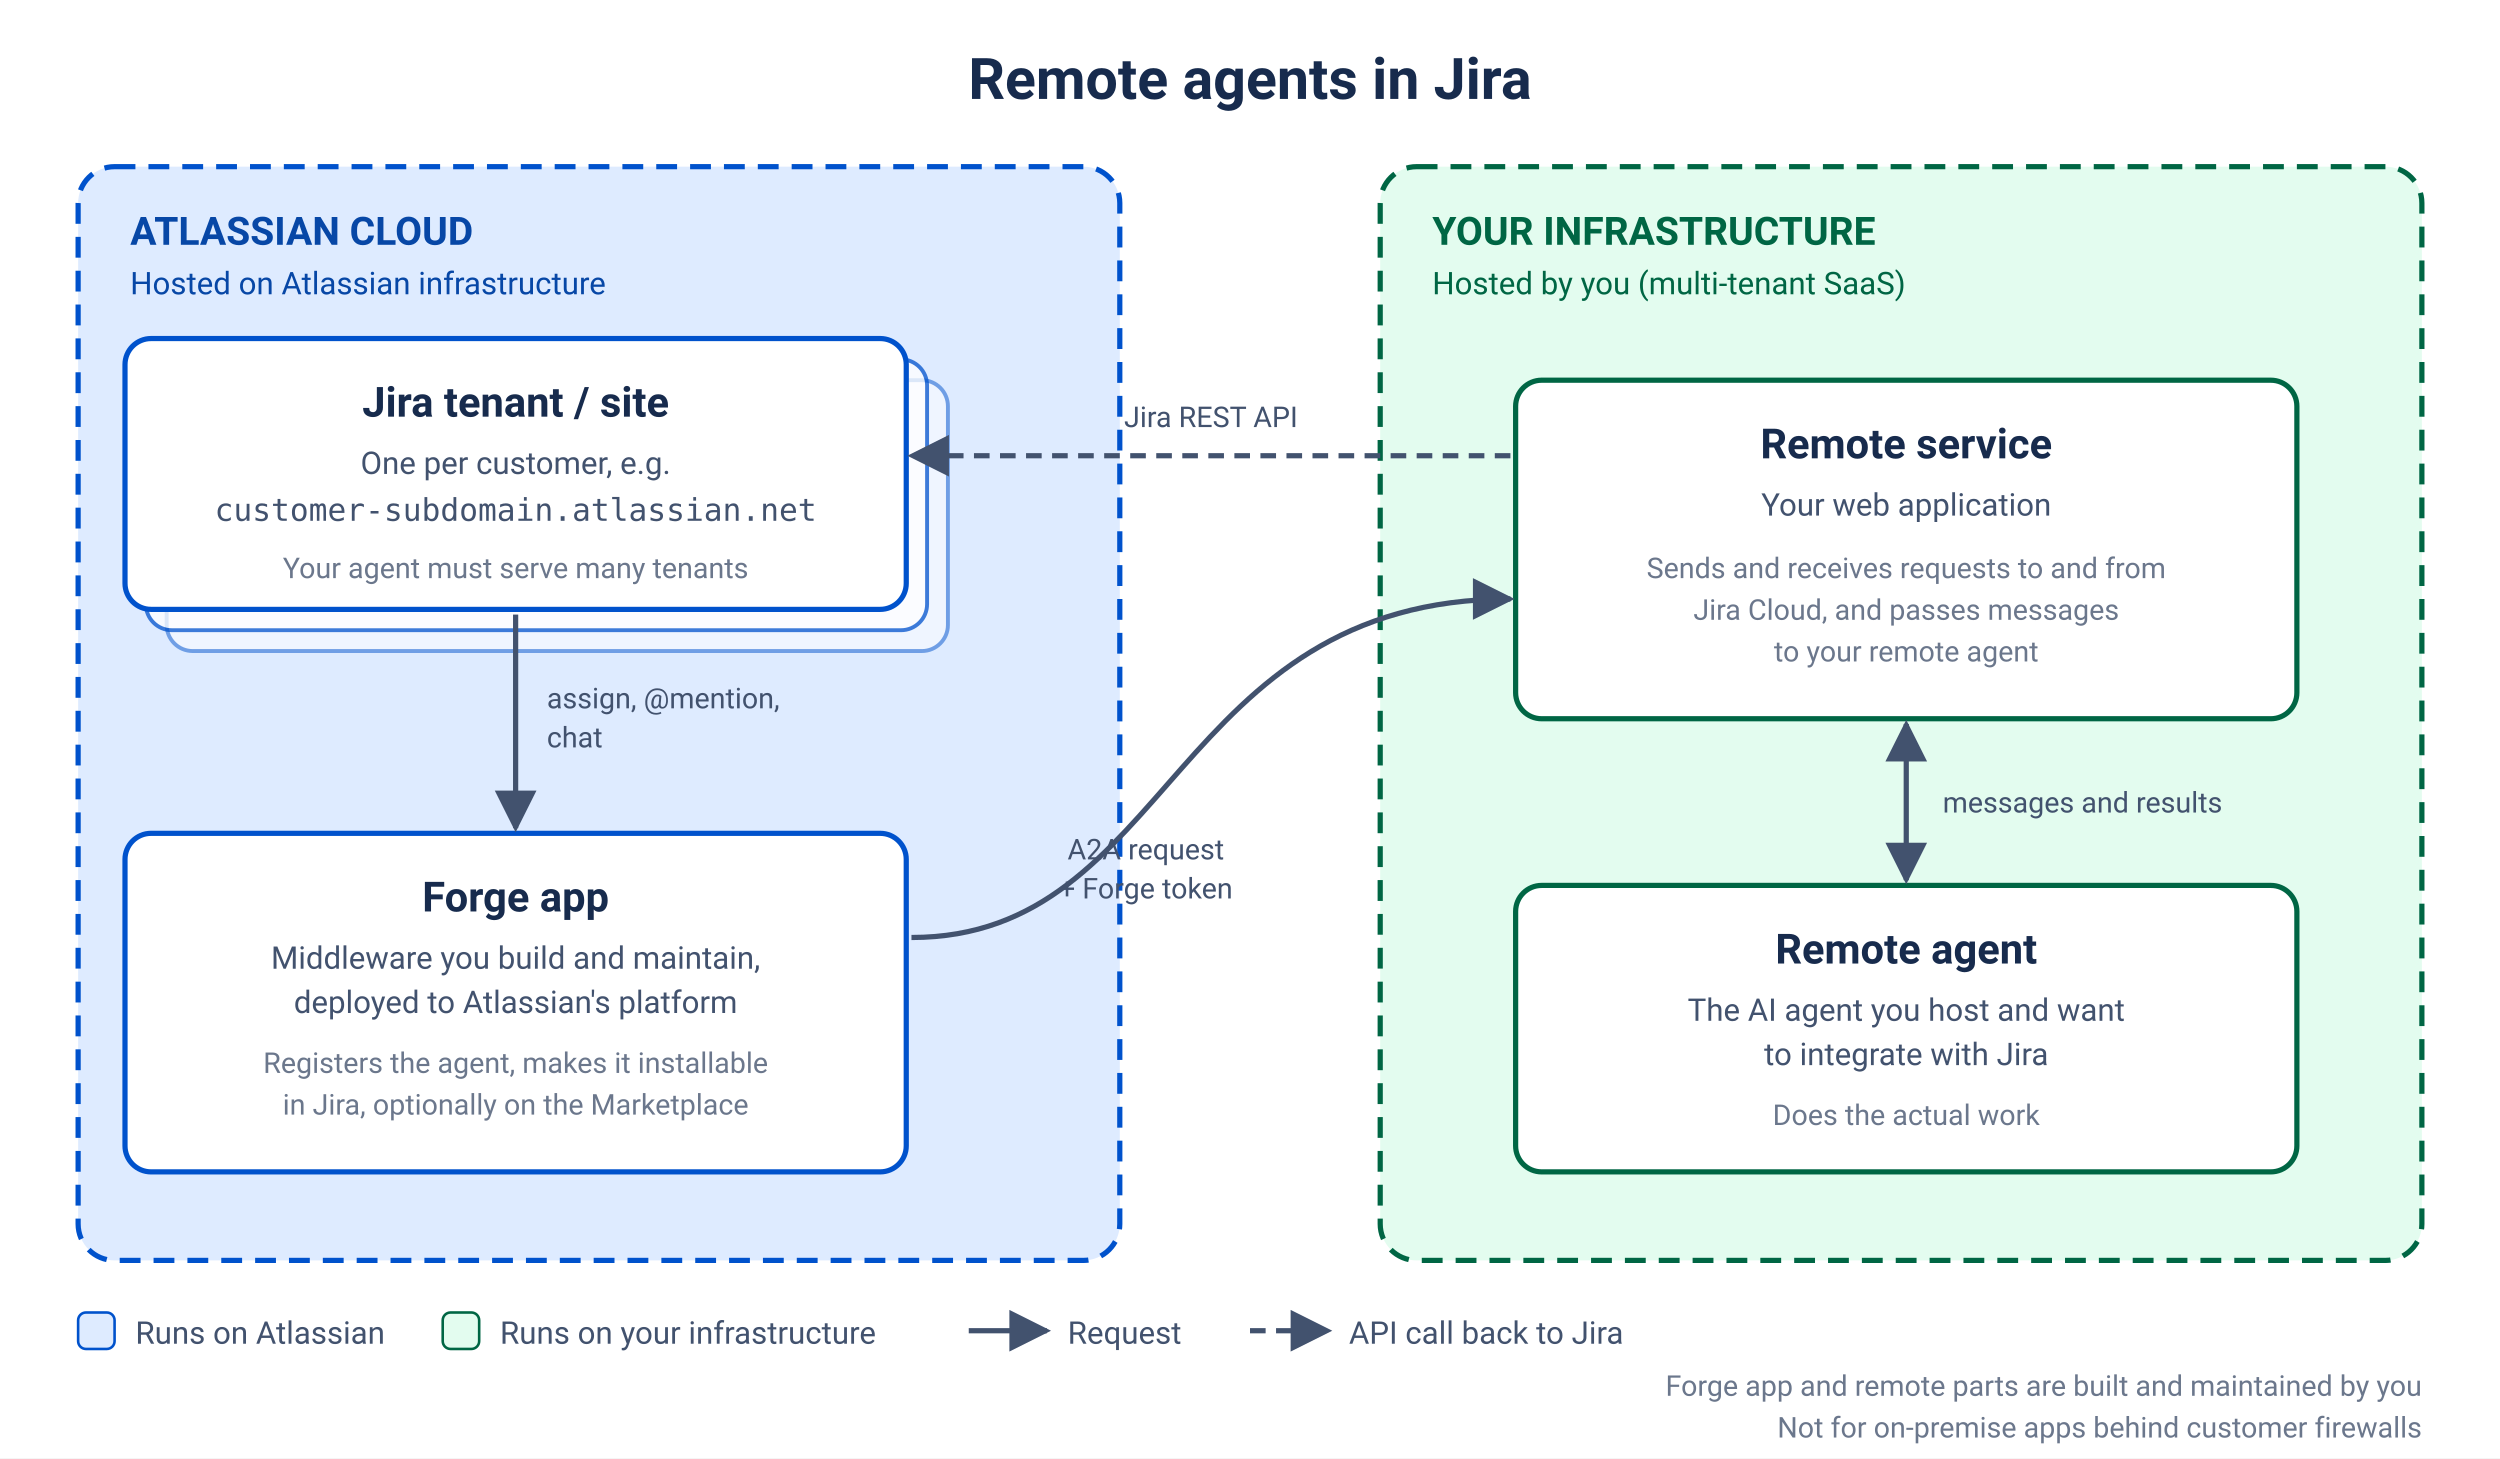
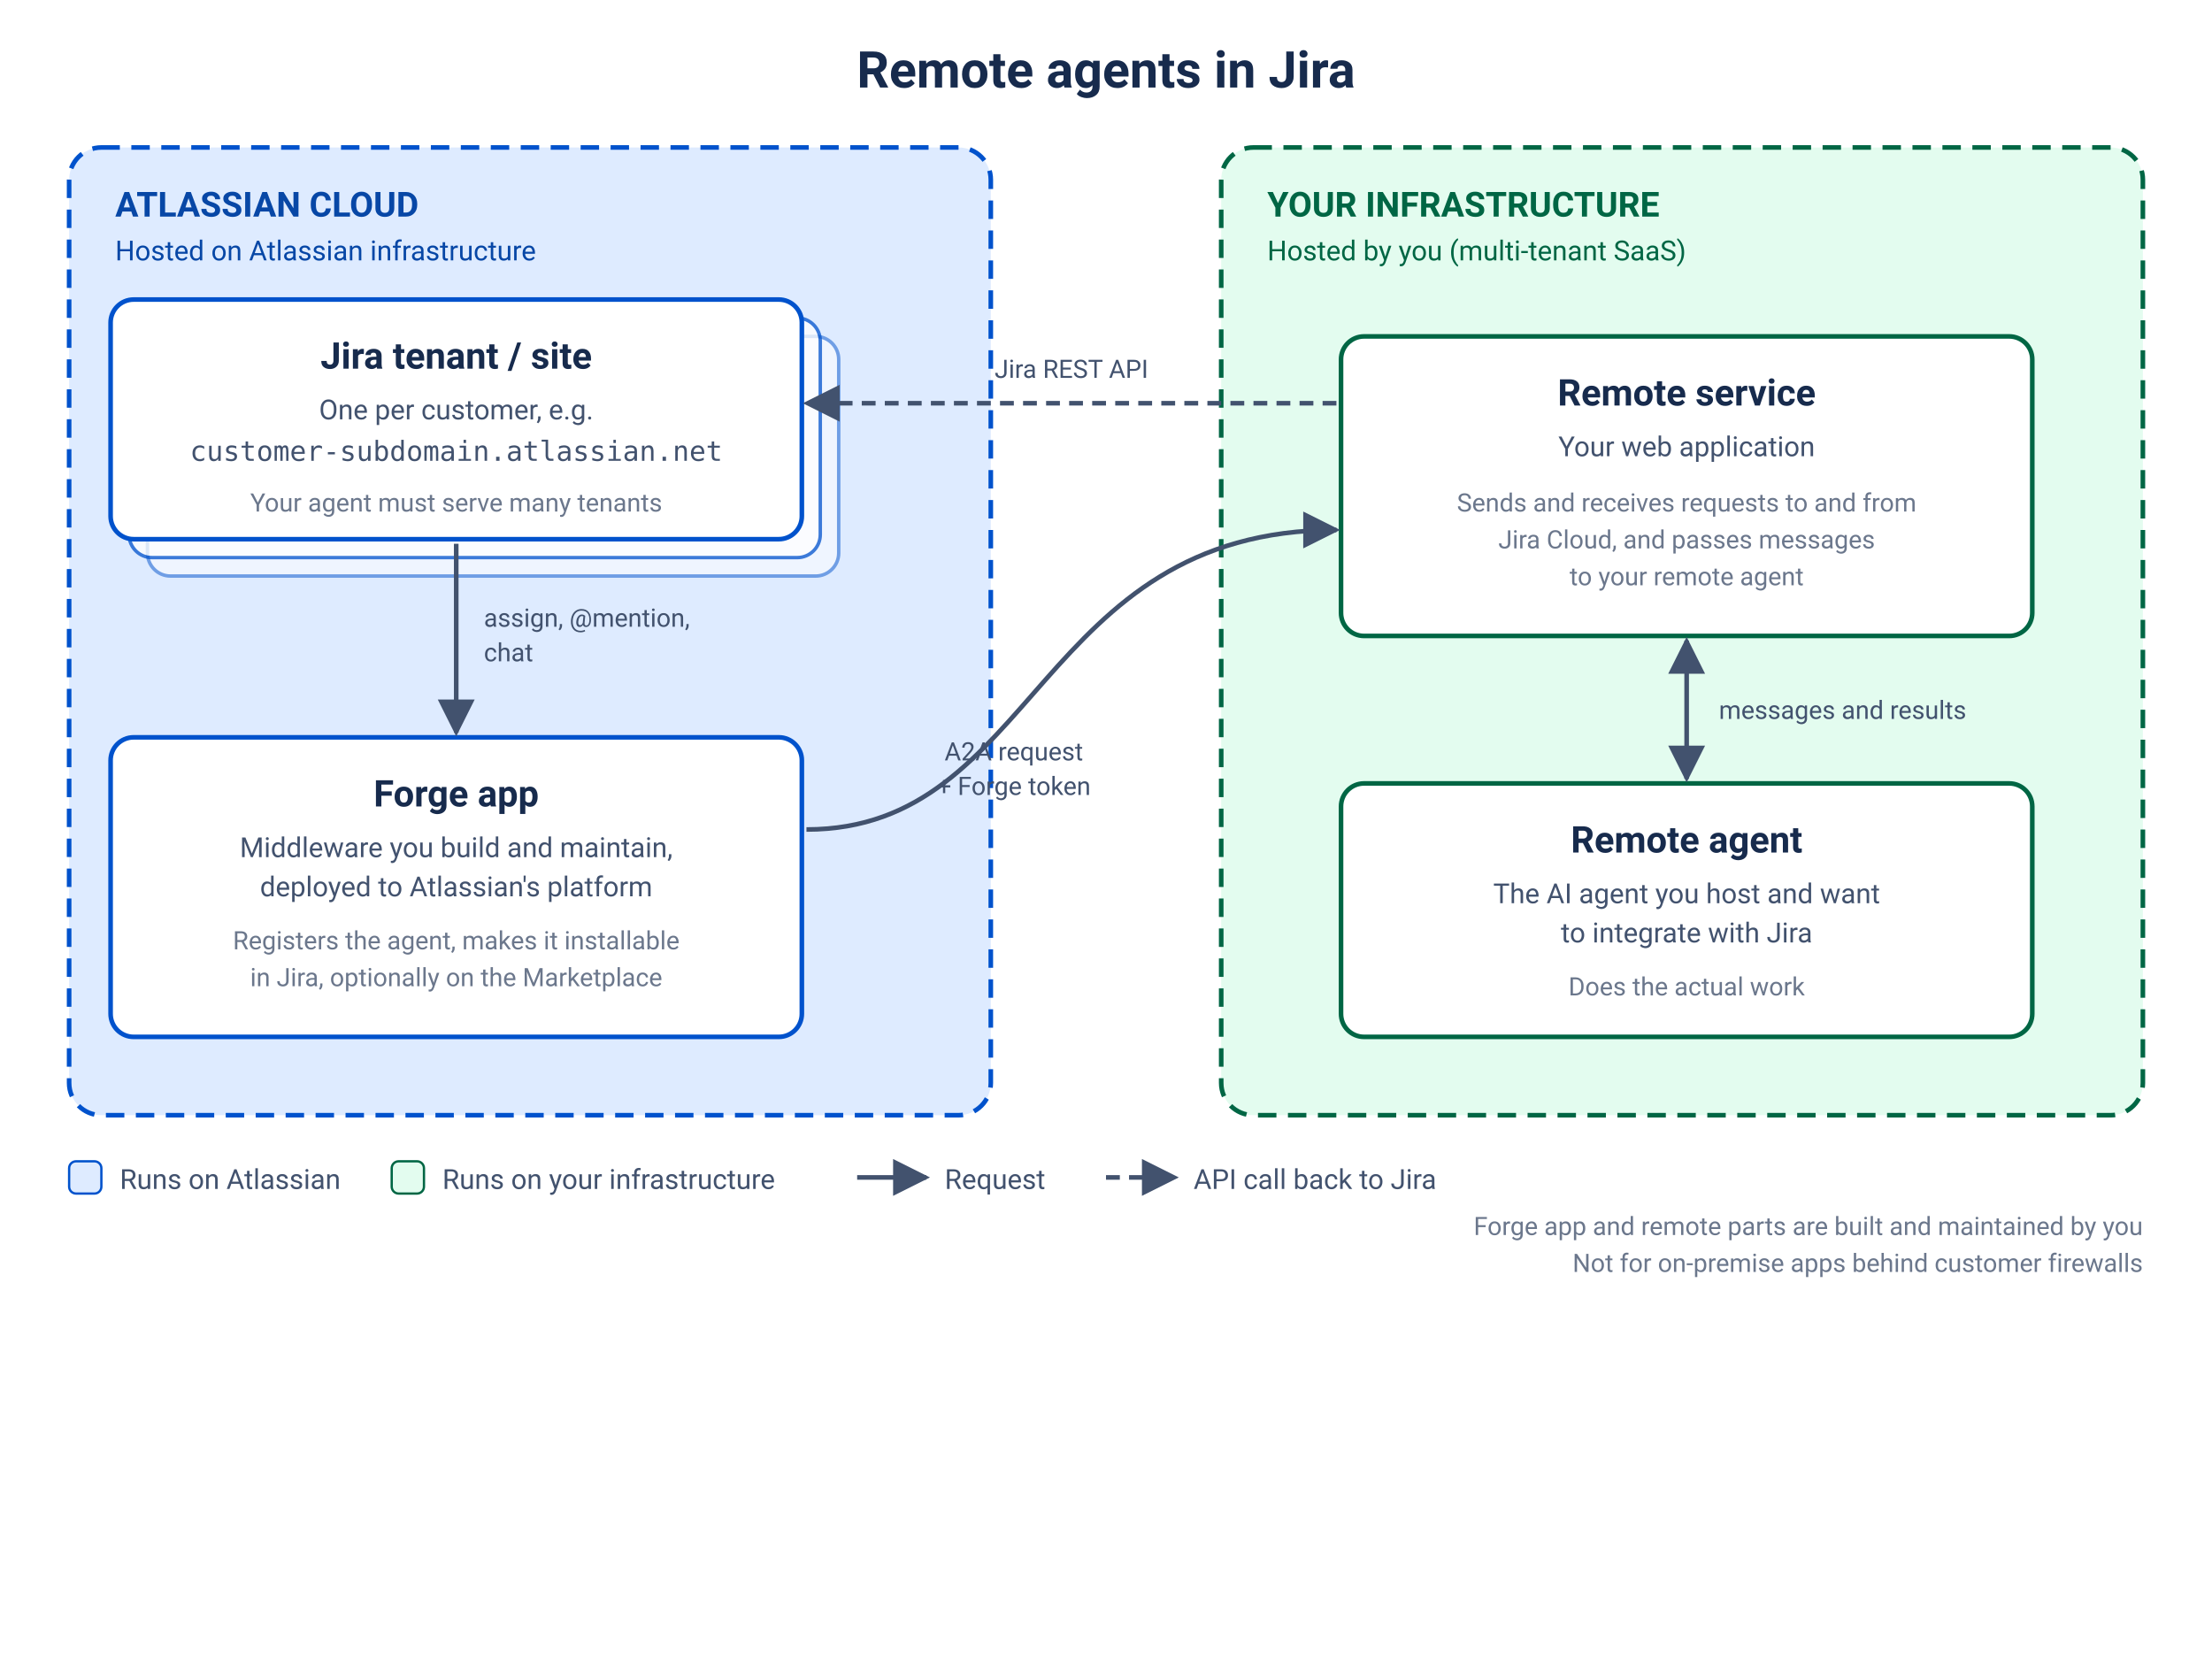
- <svg xmlns="http://www.w3.org/2000/svg" viewBox="0 0 960 560" role="img" aria-labelledby="title desc" font-family="-apple-system, BlinkMacSystemFont, 'Segoe UI', Roboto, Helvetica, Arial, sans-serif">
+ <svg xmlns="http://www.w3.org/2000/svg" viewBox="0 0 960 720" role="img" aria-labelledby="title desc" font-family="-apple-system, BlinkMacSystemFont, 'Segoe UI', Roboto, Helvetica, Arial, sans-serif">
  <defs>
    <marker id="arrow" viewBox="0 0 10 10" refX="9" refY="5" markerWidth="8" markerHeight="8" orient="auto-start-reverse">
      <path d="M0 0 L10 5 L0 10 z" fill="#42526E" />
    </marker>
  </defs>
-   <rect width="960" height="560" fill="#FFFFFF" />
+   <rect width="960" height="720" fill="#FFFFFF" />
  <text x="480" y="38" text-anchor="middle" font-size="22" font-weight="700" fill="#172B4D">Remote agents in Jira</text>
  <rect x="30" y="64" width="400" height="420" rx="14" fill="#DEEBFF" stroke="#0052CC" stroke-width="2" stroke-dasharray="8 5" />
  <text x="50" y="94" font-size="15" font-weight="700" fill="#0747A6">ATLASSIAN CLOUD</text>
  <text x="50" y="113" font-size="12" fill="#0747A6">Hosted on Atlassian infrastructure</text>
  <rect x="530" y="64" width="400" height="420" rx="14" fill="#E3FCEF" stroke="#006644" stroke-width="2" stroke-dasharray="8 5" />
  <text x="550" y="94" font-size="15" font-weight="700" fill="#006644">YOUR INFRASTRUCTURE</text>
  <text x="550" y="113" font-size="12" fill="#006644">Hosted by you (multi-tenant SaaS)</text>
  <rect x="64" y="146" width="300" height="104" rx="10" fill="#FFFFFF" stroke="#0052CC" stroke-width="1.5" opacity="0.5" />
  <rect x="56" y="138" width="300" height="104" rx="10" fill="#FFFFFF" stroke="#0052CC" stroke-width="1.5" opacity="0.75" />
  <rect x="48" y="130" width="300" height="104" rx="10" fill="#FFFFFF" stroke="#0052CC" stroke-width="2" />
  <text x="198" y="160" text-anchor="middle" font-size="16" font-weight="700" fill="#172B4D">Jira tenant / site</text>
  <text x="198" y="182" text-anchor="middle" font-size="12" fill="#42526E">One per customer, e.g.</text>
  <text x="198" y="200" text-anchor="middle" font-size="12" font-family="Menlo, Consolas, monospace" fill="#42526E">customer-subdomain.atlassian.net</text>
  <text x="198" y="222" text-anchor="middle" font-size="11" fill="#6B778C">Your agent must serve many tenants</text>
  <rect x="48" y="320" width="300" height="130" rx="10" fill="#FFFFFF" stroke="#0052CC" stroke-width="2" />
  <text x="198" y="350" text-anchor="middle" font-size="16" font-weight="700" fill="#172B4D">Forge app</text>
  <text x="198" y="372" text-anchor="middle" font-size="12" fill="#42526E">Middleware you build and maintain,</text>
  <text x="198" y="389" text-anchor="middle" font-size="12" fill="#42526E">deployed to Atlassian's platform</text>
  <text x="198" y="412" text-anchor="middle" font-size="11" fill="#6B778C">Registers the agent, makes it installable</text>
  <text x="198" y="428" text-anchor="middle" font-size="11" fill="#6B778C">in Jira, optionally on the Marketplace</text>
  <rect x="582" y="146" width="300" height="130" rx="10" fill="#FFFFFF" stroke="#006644" stroke-width="2" />
  <text x="732" y="176" text-anchor="middle" font-size="16" font-weight="700" fill="#172B4D">Remote service</text>
  <text x="732" y="198" text-anchor="middle" font-size="12" fill="#42526E">Your web application</text>
  <text x="732" y="222" text-anchor="middle" font-size="11" fill="#6B778C">Sends and receives requests to and from</text>
  <text x="732" y="238" text-anchor="middle" font-size="11" fill="#6B778C">Jira Cloud, and passes messages</text>
  <text x="732" y="254" text-anchor="middle" font-size="11" fill="#6B778C">to your remote agent</text>
  <rect x="582" y="340" width="300" height="110" rx="10" fill="#FFFFFF" stroke="#006644" stroke-width="2" />
  <text x="732" y="370" text-anchor="middle" font-size="16" font-weight="700" fill="#172B4D">Remote agent</text>
  <text x="732" y="392" text-anchor="middle" font-size="12" fill="#42526E">The AI agent you host and want</text>
  <text x="732" y="409" text-anchor="middle" font-size="12" fill="#42526E">to integrate with Jira</text>
  <text x="732" y="432" text-anchor="middle" font-size="11" fill="#6B778C">Does the actual work</text>
  <line x1="198" y1="236" x2="198" y2="318" stroke="#42526E" stroke-width="2" marker-end="url(#arrow)" />
  <text x="210" y="272" font-size="11" fill="#42526E">assign, @mention,</text>
  <text x="210" y="287" font-size="11" fill="#42526E">chat</text>
  <path d="M350 360 C 450 360, 450 230, 580 230" fill="none" stroke="#42526E" stroke-width="2" marker-end="url(#arrow)" />
  <text x="440" y="330" text-anchor="middle" font-size="11" fill="#42526E">A2A request</text>
  <text x="440" y="345" text-anchor="middle" font-size="11" fill="#42526E">+ Forge token</text>
  <path d="M580 175 C 480 175, 450 175, 350 175" fill="none" stroke="#42526E" stroke-width="2" stroke-dasharray="6 4" marker-end="url(#arrow)" />
  <text x="465" y="164" text-anchor="middle" font-size="11" fill="#42526E">Jira REST API</text>
  <line x1="732" y1="278" x2="732" y2="338" stroke="#42526E" stroke-width="2" marker-start="url(#arrow)" marker-end="url(#arrow)" />
  <text x="746" y="312" font-size="11" fill="#42526E">messages and results</text>
  <rect x="30" y="504" width="14" height="14" rx="3" fill="#DEEBFF" stroke="#0052CC" />
  <text x="52" y="516" font-size="12" fill="#42526E">Runs on Atlassian</text>
  <rect x="170" y="504" width="14" height="14" rx="3" fill="#E3FCEF" stroke="#006644" />
  <text x="192" y="516" font-size="12" fill="#42526E">Runs on your infrastructure</text>
  <line x1="372" y1="511" x2="402" y2="511" stroke="#42526E" stroke-width="2" marker-end="url(#arrow)" />
  <text x="410" y="516" font-size="12" fill="#42526E">Request</text>
  <line x1="480" y1="511" x2="510" y2="511" stroke="#42526E" stroke-width="2" stroke-dasharray="6 4" marker-end="url(#arrow)" />
  <text x="518" y="516" font-size="12" fill="#42526E">API call back to Jira</text>
  <text x="930" y="536" text-anchor="end" font-size="11" fill="#6B778C">Forge app and remote parts are built and maintained by you</text>
  <text x="930" y="552" text-anchor="end" font-size="11" fill="#6B778C">Not for on-premise apps behind customer firewalls</text>
</svg>
